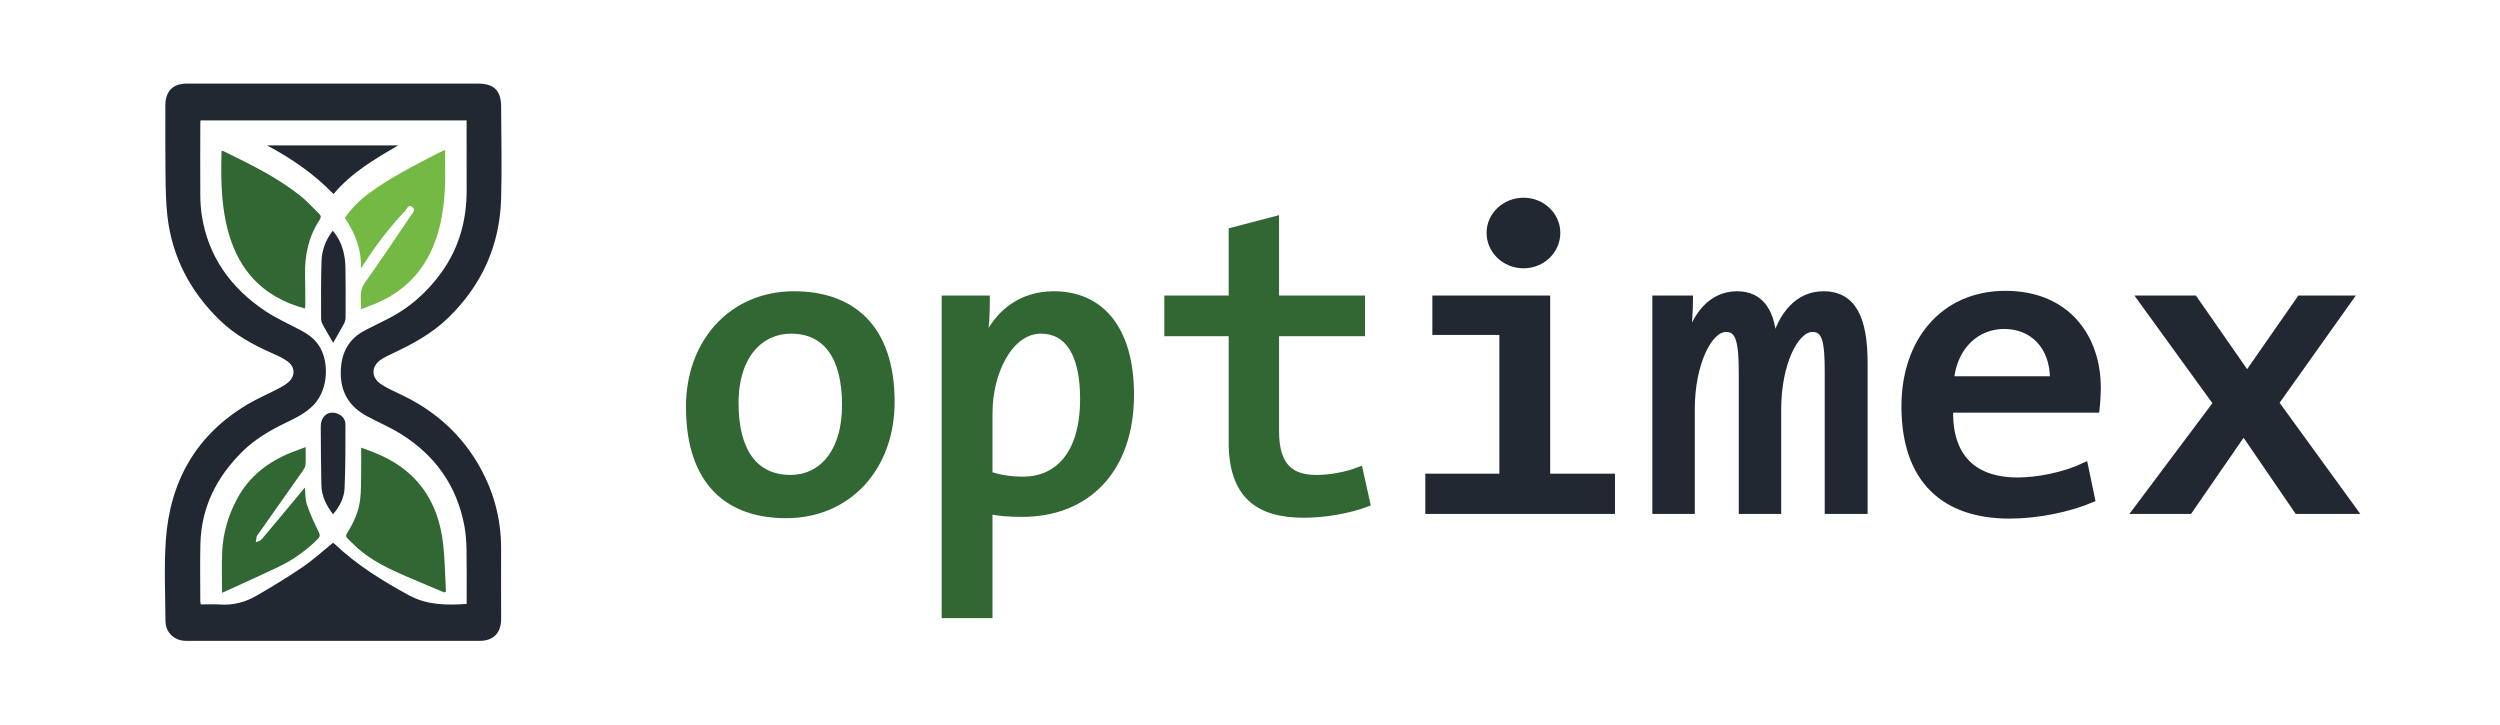
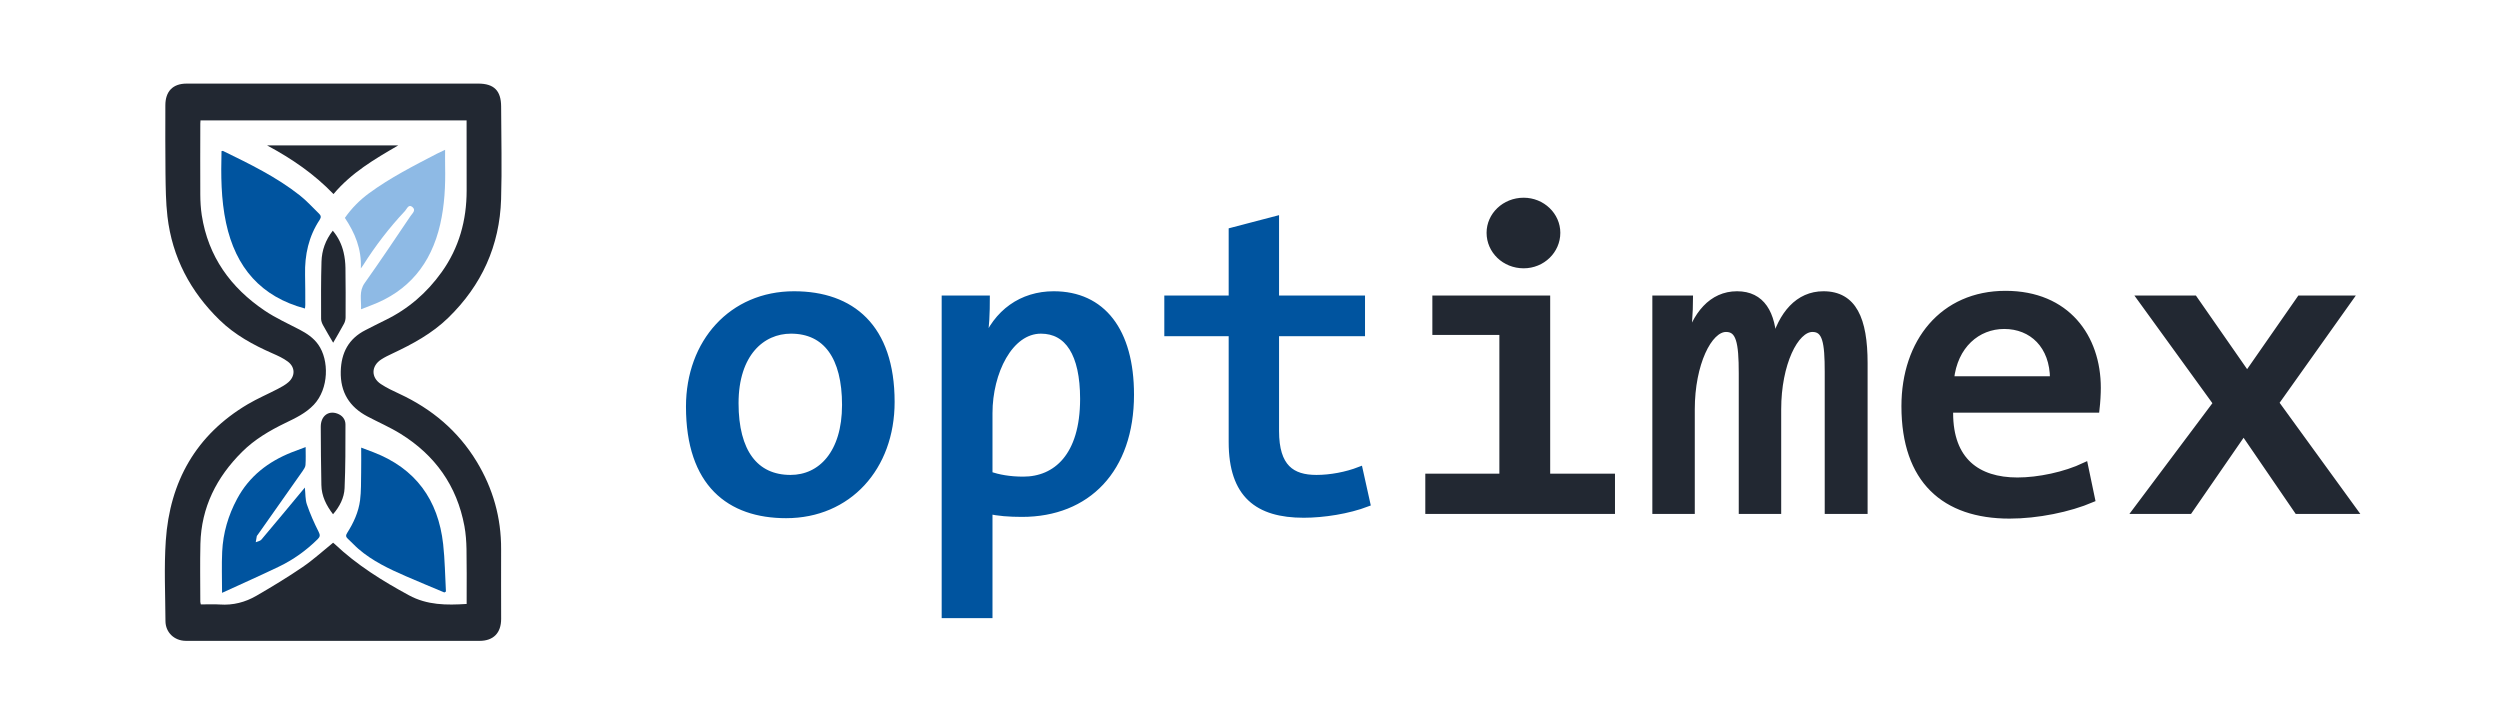
<svg xmlns="http://www.w3.org/2000/svg" id="Layer_1" data-name="Layer 1" viewBox="0 0 1615 468" version="1.1">
  <defs id="defs1">
    <style id="style1">
      .cls-1 {
        fill: #316733;
      }

      .cls-1, .cls-2, .cls-3 {
        stroke-width: 0px;
      }

      .cls-2 {
        fill: #222832;
      }

      .cls-3 {
        fill: #74b944;
      }
    </style>
  </defs>
  <g id="g9">
-     <path class="cls-1" d="m 197,199.3 c -28.32,-7.58 -44.77,-26.36 -50.97,-55.31 -3.28,-15.3 -3.32,-30.76 -2.93,-46.35 0.38,-0.06 0.73,-0.25 0.95,-0.14 17.17,8.39 34.4,16.71 49.6,28.69 4.48,3.53 8.37,7.86 12.49,11.87 1.17,1.13 1.46,2.28 0.37,3.93 -7.09,10.68 -9.73,22.65 -9.43,35.48 0.15,6.51 0.12,13.03 0.14,19.55 0,0.73 -0.14,1.46 -0.23,2.28 z" id="path1" />
-     <path class="cls-1" d="m 287.04,382.73 c -8.28,-3.49 -16.6,-6.91 -24.85,-10.5 -10.89,-4.74 -21.62,-9.81 -30.71,-17.69 -2.38,-2.06 -4.48,-4.44 -6.83,-6.54 -1.41,-1.27 -1.28,-2.31 -0.33,-3.8 4.09,-6.46 7.3,-13.4 8.28,-21.01 0.76,-5.93 0.59,-11.99 0.7,-18 0.1,-5.15 0.02,-10.31 0.02,-16.03 2.88,1.09 5.39,2.01 7.87,2.97 27.2,10.46 41.89,30.64 45.09,59.4 1.13,10.14 1.22,20.39 1.79,30.59 -0.34,0.21 -0.68,0.41 -1.03,0.62 z" id="path2" />
-     <path class="cls-3" d="m 233.23,199.77 c 0.29,-6.08 -1.48,-11.53 2.35,-16.92 10.12,-14.24 19.83,-28.8 29.62,-43.3 1.14,-1.68 3.75,-3.7 1.23,-5.81 -2.53,-2.11 -3.55,1.22 -4.81,2.56 -10.12,10.76 -19.11,22.47 -27.05,35.05 -0.28,0.44 -0.6,0.85 -1.47,2.07 0.56,-12.74 -3.85,-22.98 -10.31,-32.67 4.36,-6.23 9.59,-11.5 15.59,-15.91 13.74,-10.07 28.82,-17.72 43.81,-25.52 1.54,-0.8 3.14,-1.51 5.35,-2.56 0,3.99 -0.06,7.32 0.01,10.64 0.27,12.62 -0.35,25.12 -3.18,37.48 -5.91,25.77 -20.59,43.39 -44.74,52.42 -1.94,0.73 -3.87,1.5 -6.4,2.48 z" id="path3" />
-     <path class="cls-1" d="m 197.44,288.81 c 0,4.19 0.17,7.89 -0.09,11.56 -0.09,1.34 -1.02,2.72 -1.84,3.89 -9.67,13.79 -19.38,27.54 -29.09,41.31 -0.18,0.26 -0.47,0.49 -0.53,0.78 -0.26,1.3 -0.46,2.61 -0.68,3.92 1.22,-0.53 2.83,-0.73 3.61,-1.64 8.7,-10.27 17.28,-20.65 25.89,-31 0.65,-0.78 1.31,-1.57 2.23,-2.67 0.43,3.98 0.21,7.69 1.32,10.93 2.07,6.03 4.67,11.91 7.55,17.6 1.1,2.16 1.02,3.21 -0.59,4.8 -7.4,7.34 -15.77,13.31 -25.11,17.79 -12.07,5.8 -24.31,11.23 -36.66,16.9 0,-9.41 -0.33,-18.03 0.08,-26.61 0.57,-12.06 3.91,-23.44 9.63,-34.1 7.85,-14.65 20.11,-24.04 35.22,-30.05 2.89,-1.15 5.81,-2.19 9.05,-3.41 z" id="path4" />
+     <path class="cls-1" d="m 197,199.3 c -28.32,-7.58 -44.77,-26.36 -50.97,-55.31 -3.28,-15.3 -3.32,-30.76 -2.93,-46.35 0.38,-0.06 0.73,-0.25 0.95,-0.14 17.17,8.39 34.4,16.71 49.6,28.69 4.48,3.53 8.37,7.86 12.49,11.87 1.17,1.13 1.46,2.28 0.37,3.93 -7.09,10.68 -9.73,22.65 -9.43,35.48 0.15,6.51 0.12,13.03 0.14,19.55 0,0.73 -0.14,1.46 -0.23,2.28 z" id="path1" style="fill:#00549f;fill-opacity:1" />
+     <path class="cls-1" d="m 287.04,382.73 c -8.28,-3.49 -16.6,-6.91 -24.85,-10.5 -10.89,-4.74 -21.62,-9.81 -30.71,-17.69 -2.38,-2.06 -4.48,-4.44 -6.83,-6.54 -1.41,-1.27 -1.28,-2.31 -0.33,-3.8 4.09,-6.46 7.3,-13.4 8.28,-21.01 0.76,-5.93 0.59,-11.99 0.7,-18 0.1,-5.15 0.02,-10.31 0.02,-16.03 2.88,1.09 5.39,2.01 7.87,2.97 27.2,10.46 41.89,30.64 45.09,59.4 1.13,10.14 1.22,20.39 1.79,30.59 -0.34,0.21 -0.68,0.41 -1.03,0.62 z" id="path2" style="fill:#00549f;fill-opacity:1" />
+     <path class="cls-3" d="m 233.23,199.77 c 0.29,-6.08 -1.48,-11.53 2.35,-16.92 10.12,-14.24 19.83,-28.8 29.62,-43.3 1.14,-1.68 3.75,-3.7 1.23,-5.81 -2.53,-2.11 -3.55,1.22 -4.81,2.56 -10.12,10.76 -19.11,22.47 -27.05,35.05 -0.28,0.44 -0.6,0.85 -1.47,2.07 0.56,-12.74 -3.85,-22.98 -10.31,-32.67 4.36,-6.23 9.59,-11.5 15.59,-15.91 13.74,-10.07 28.82,-17.72 43.81,-25.52 1.54,-0.8 3.14,-1.51 5.35,-2.56 0,3.99 -0.06,7.32 0.01,10.64 0.27,12.62 -0.35,25.12 -3.18,37.48 -5.91,25.77 -20.59,43.39 -44.74,52.42 -1.94,0.73 -3.87,1.5 -6.4,2.48 z" id="path3" style="fill:#8ebae5;fill-opacity:1" />
+     <path class="cls-1" d="m 197.44,288.81 c 0,4.19 0.17,7.89 -0.09,11.56 -0.09,1.34 -1.02,2.72 -1.84,3.89 -9.67,13.79 -19.38,27.54 -29.09,41.31 -0.18,0.26 -0.47,0.49 -0.53,0.78 -0.26,1.3 -0.46,2.61 -0.68,3.92 1.22,-0.53 2.83,-0.73 3.61,-1.64 8.7,-10.27 17.28,-20.65 25.89,-31 0.65,-0.78 1.31,-1.57 2.23,-2.67 0.43,3.98 0.21,7.69 1.32,10.93 2.07,6.03 4.67,11.91 7.55,17.6 1.1,2.16 1.02,3.21 -0.59,4.8 -7.4,7.34 -15.77,13.31 -25.11,17.79 -12.07,5.8 -24.31,11.23 -36.66,16.9 0,-9.41 -0.33,-18.03 0.08,-26.61 0.57,-12.06 3.91,-23.44 9.63,-34.1 7.85,-14.65 20.11,-24.04 35.22,-30.05 2.89,-1.15 5.81,-2.19 9.05,-3.41 z" id="path4" style="fill:#00549f;fill-opacity:1" />
    <g id="g8">
      <path class="cls-2" d="m 215.32,54 c 31.19,0 62.38,0 93.57,0 10.23,0 14.81,4.56 14.84,14.82 0.05,19.96 0.6,39.94 -0.02,59.88 -0.94,30.05 -12.54,55.56 -34.11,76.56 -10.54,10.26 -23.12,17.02 -36.19,23.16 -2.46,1.16 -4.95,2.34 -7.22,3.84 -6.43,4.23 -6.59,11.57 -0.16,15.83 3.74,2.48 7.87,4.41 11.96,6.31 20.94,9.72 37.95,23.97 50,43.88 10.5,17.35 15.83,36.18 15.73,56.55 -0.08,15 0.02,29.99 0.02,44.99 0,9.1 -5.01,14.18 -13.96,14.18 -62.17,0 -124.33,0 -186.5,0 -1.16,0 -2.31,0 -3.47,-0.02 -7.27,-0.12 -12.88,-5.46 -12.92,-12.76 -0.1,-17.32 -0.96,-34.71 0.21,-51.95 2.6,-38.26 19.57,-68.38 52.96,-88.14 6.22,-3.68 12.92,-6.52 19.33,-9.86 2.41,-1.25 4.87,-2.58 6.89,-4.35 4.53,-3.95 4.48,-9.7 -0.31,-13.31 -2.97,-2.24 -6.49,-3.82 -9.93,-5.33 -12.48,-5.47 -24.34,-11.96 -34.19,-21.55 -18.87,-18.37 -30.61,-40.53 -33.68,-66.89 -1.08,-9.29 -1.14,-18.73 -1.27,-28.1 -0.2,-14.57 -0.07,-29.15 -0.08,-43.72 0,-9 4.85,-14.01 13.68,-14.01 31.61,-0.02 63.22,0 94.83,0 z m -0.14,296.58 c 0.49,0.4 0.82,0.65 1.12,0.94 14.26,13.49 30.7,23.71 47.85,33.02 11.81,6.42 24.24,6.45 37.31,5.61 0,-1.24 0,-2.37 0,-3.5 -0.01,-10.67 0.11,-21.33 -0.1,-32 -0.1,-4.93 -0.45,-9.92 -1.34,-14.76 -4.83,-26.06 -18.95,-45.82 -41.23,-59.64 -6.83,-4.24 -14.29,-7.45 -21.42,-11.22 -11.65,-6.16 -17.58,-15.67 -17.24,-29.15 0.31,-12.03 5.08,-21.1 15.94,-26.61 4.3,-2.19 8.59,-4.41 12.93,-6.52 14.77,-7.18 26.79,-17.63 36.34,-30.99 11.23,-15.72 16.1,-33.41 16.11,-52.6 0.01,-13.94 -0.02,-27.88 -0.03,-41.82 0,-1.13 0,-2.26 0,-3.57 H 129.53 c -0.05,0.85 -0.13,1.47 -0.13,2.09 -0.02,15.31 -0.11,30.62 -0.01,45.93 0.03,4.42 0.28,8.89 0.95,13.25 4.17,26.78 18.7,46.83 40.67,61.64 7.1,4.79 15.04,8.34 22.65,12.33 4.61,2.42 8.8,5.21 11.91,9.57 7.18,10.1 6.87,28.54 -2.8,38.84 -5.23,5.56 -11.86,8.63 -18.45,11.83 -10.17,4.93 -19.78,10.55 -27.9,18.62 -16.52,16.41 -26.39,35.85 -26.96,59.46 -0.3,12.45 -0.07,24.92 -0.06,37.38 0,0.49 0.18,0.97 0.33,1.75 4.21,0 8.31,-0.23 12.36,0.05 8.46,0.59 16.34,-1.46 23.53,-5.63 10.16,-5.89 20.24,-11.99 29.94,-18.61 6.83,-4.66 12.98,-10.32 19.63,-15.68 z" id="path5" />
      <path class="cls-2" d="M 215.44,125.37 C 202.85,112.32 188.69,102.62 172.55,93.94 h 84.7 c -15.3,8.88 -30.19,17.58 -41.81,31.43 z" id="path6" />
      <path class="cls-2" d="m 215.22,221.39 c -2.1,-3.6 -4.41,-7.42 -6.55,-11.34 -0.68,-1.24 -1.24,-2.74 -1.24,-4.12 -0.02,-12.34 -0.13,-24.69 0.26,-37.02 0.22,-7.15 2.56,-13.8 7.29,-19.89 3.59,4.25 5.79,8.94 6.99,14.03 0.77,3.25 1.14,6.67 1.19,10.01 0.17,10.65 0.14,21.31 0.09,31.96 0,1.39 -0.39,2.92 -1.05,4.14 -2.27,4.23 -4.75,8.36 -6.97,12.23 z" id="path7" />
      <path class="cls-2" d="m 215.14,332.21 c -4.39,-5.75 -7.41,-11.78 -7.53,-18.89 -0.23,-12.55 -0.38,-25.1 -0.4,-37.65 0,-6.86 4.8,-10.6 10.62,-8.52 3.31,1.18 5.34,3.71 5.34,7.12 0,13.7 0.02,27.41 -0.57,41.09 -0.27,6.24 -3.16,11.85 -7.46,16.85 z" id="path8" />
    </g>
  </g>
  <g id="text1" style="font-weight:600;font-size:280.326px;line-height:0;font-family:TheSansMonoSCd;-inkscape-font-specification:'TheSansMonoSCd Semi-Bold';fill:#222832;stroke:#222832;stroke-width:4" transform="scale(1.015948,0.9843025)" aria-label="optimex">
-     <path style="fill:#316733;stroke:#316733" d="m 566.853,263.796 c 0,-49.337 -25.51,-70.642 -61.952,-70.642 -39.526,0 -66.718,31.397 -66.718,73.726 0,50.739 25.79,71.203 61.672,71.203 39.526,0 66.998,-31.116 66.998,-74.286 z m -29.434,1.962 c 0,31.677 -15.418,47.936 -34.76,47.936 -22.426,0 -35.041,-17.1 -35.041,-49.057 0,-32.518 16.82,-47.655 35.321,-47.655 22.426,0 34.48,17.38 34.48,48.777 z m 181.651,-6.728 c 0,-42.049 -18.221,-65.877 -49.057,-65.877 -20.183,0 -36.442,11.774 -44.011,32.518 l -0.561,-0.28 c 1.682,-10.372 1.962,-21.024 1.962,-29.434 h -26.631 v 207.722 h 28.313 v -68.4 c 5.326,1.402 12.895,1.962 20.744,1.962 41.488,0 69.241,-28.874 69.241,-78.211 z m -30.275,2.803 c 0,37.564 -17.38,52.982 -38.124,52.982 -8.97,0 -15.698,-1.402 -21.585,-3.364 V 271.084 c 0,-26.631 12.895,-54.103 32.798,-54.103 17.1,0 26.911,15.138 26.911,44.852 z m 180.53,68.68 -4.766,-22.146 c -8.41,3.364 -18.502,5.326 -27.472,5.326 -15.698,0 -25.79,-7.008 -25.79,-30.836 v -64.195 h 54.664 V 195.957 H 811.297 V 143.816 l -28.033,7.569 v 44.572 h -40.928 v 22.706 h 40.928 v 71.483 c 0,34.76 16.539,47.655 45.693,47.655 12.615,0 28.313,-2.523 40.367,-7.288 z" id="path10" />
+     <path style="fill:#00549f;stroke:#00549f;fill-opacity:1;stroke-opacity:1" d="m 566.853,263.796 c 0,-49.337 -25.51,-70.642 -61.952,-70.642 -39.526,0 -66.718,31.397 -66.718,73.726 0,50.739 25.79,71.203 61.672,71.203 39.526,0 66.998,-31.116 66.998,-74.286 z m -29.434,1.962 c 0,31.677 -15.418,47.936 -34.76,47.936 -22.426,0 -35.041,-17.1 -35.041,-49.057 0,-32.518 16.82,-47.655 35.321,-47.655 22.426,0 34.48,17.38 34.48,48.777 z m 181.651,-6.728 c 0,-42.049 -18.221,-65.877 -49.057,-65.877 -20.183,0 -36.442,11.774 -44.011,32.518 l -0.561,-0.28 c 1.682,-10.372 1.962,-21.024 1.962,-29.434 h -26.631 v 207.722 h 28.313 v -68.4 c 5.326,1.402 12.895,1.962 20.744,1.962 41.488,0 69.241,-28.874 69.241,-78.211 z m -30.275,2.803 c 0,37.564 -17.38,52.982 -38.124,52.982 -8.97,0 -15.698,-1.402 -21.585,-3.364 V 271.084 c 0,-26.631 12.895,-54.103 32.798,-54.103 17.1,0 26.911,15.138 26.911,44.852 z m 180.53,68.68 -4.766,-22.146 c -8.41,3.364 -18.502,5.326 -27.472,5.326 -15.698,0 -25.79,-7.008 -25.79,-30.836 v -64.195 h 54.664 V 195.957 H 811.297 V 143.816 l -28.033,7.569 v 44.572 h -40.928 v 22.706 h 40.928 v 71.483 c 0,34.76 16.539,47.655 45.693,47.655 12.615,0 28.313,-2.523 40.367,-7.288 z" id="path10" />
    <path d="M 1024.906,335.279 V 312.853 H 983.698 V 195.957 h -70.922 v 21.865 h 42.61 v 95.031 h -47.095 v 22.426 z M 968.84,131.762 c -12.054,0 -21.585,9.531 -21.585,21.024 0,11.774 9.531,21.305 21.585,21.305 11.774,0 21.305,-9.531 21.305,-21.305 0,-11.493 -9.531,-21.024 -21.305,-21.024 z M 1185.532,335.279 v -96.993 c 0,-28.874 -7.008,-45.132 -26.07,-45.132 -15.979,0 -26.631,12.895 -31.677,32.518 -0.561,-20.183 -7.569,-32.518 -23.267,-32.518 -15.979,0 -26.631,13.175 -31.677,32.798 h -0.28 c 1.121,-10.933 1.962,-20.744 1.962,-29.995 h -21.865 v 139.322 h 22.987 v -66.718 c 0,-29.715 10.933,-52.701 21.866,-52.701 8.41,0 10.092,8.69 10.092,29.154 v 90.265 h 22.987 v -66.718 c 0,-29.715 10.933,-52.701 21.866,-52.701 8.41,0 9.811,8.69 9.811,28.313 v 91.106 z m 148.292,-80.734 c 0,-33.359 -19.623,-61.672 -58.588,-61.672 -39.806,0 -64.195,31.397 -64.195,73.726 0,48.777 25.51,71.763 66.718,71.763 17.66,0 37.844,-4.205 52.421,-10.652 l -4.485,-22.146 c -12.615,6.167 -29.434,9.811 -42.89,9.811 -25.51,0 -42.89,-13.175 -42.89,-44.291 0,-0.841 0,-1.402 0,-2.243 h 93.068 c 0.561,-5.046 0.841,-10.372 0.841,-14.297 z m -28.313,-5.607 h -65.036 c 2.243,-22.146 16.82,-35.041 33.919,-35.041 17.66,0 31.116,12.895 31.116,35.041 z m 191.463,86.34 -49.898,-70.922 47.095,-68.4 h -31.677 l -33.639,49.898 -33.639,-49.898 h -34.2 l 48.216,68.68 -51.3,70.642 h 34.2 l 34.48,-51.58 34.2,51.58 z" id="path11" />
  </g>
</svg>
